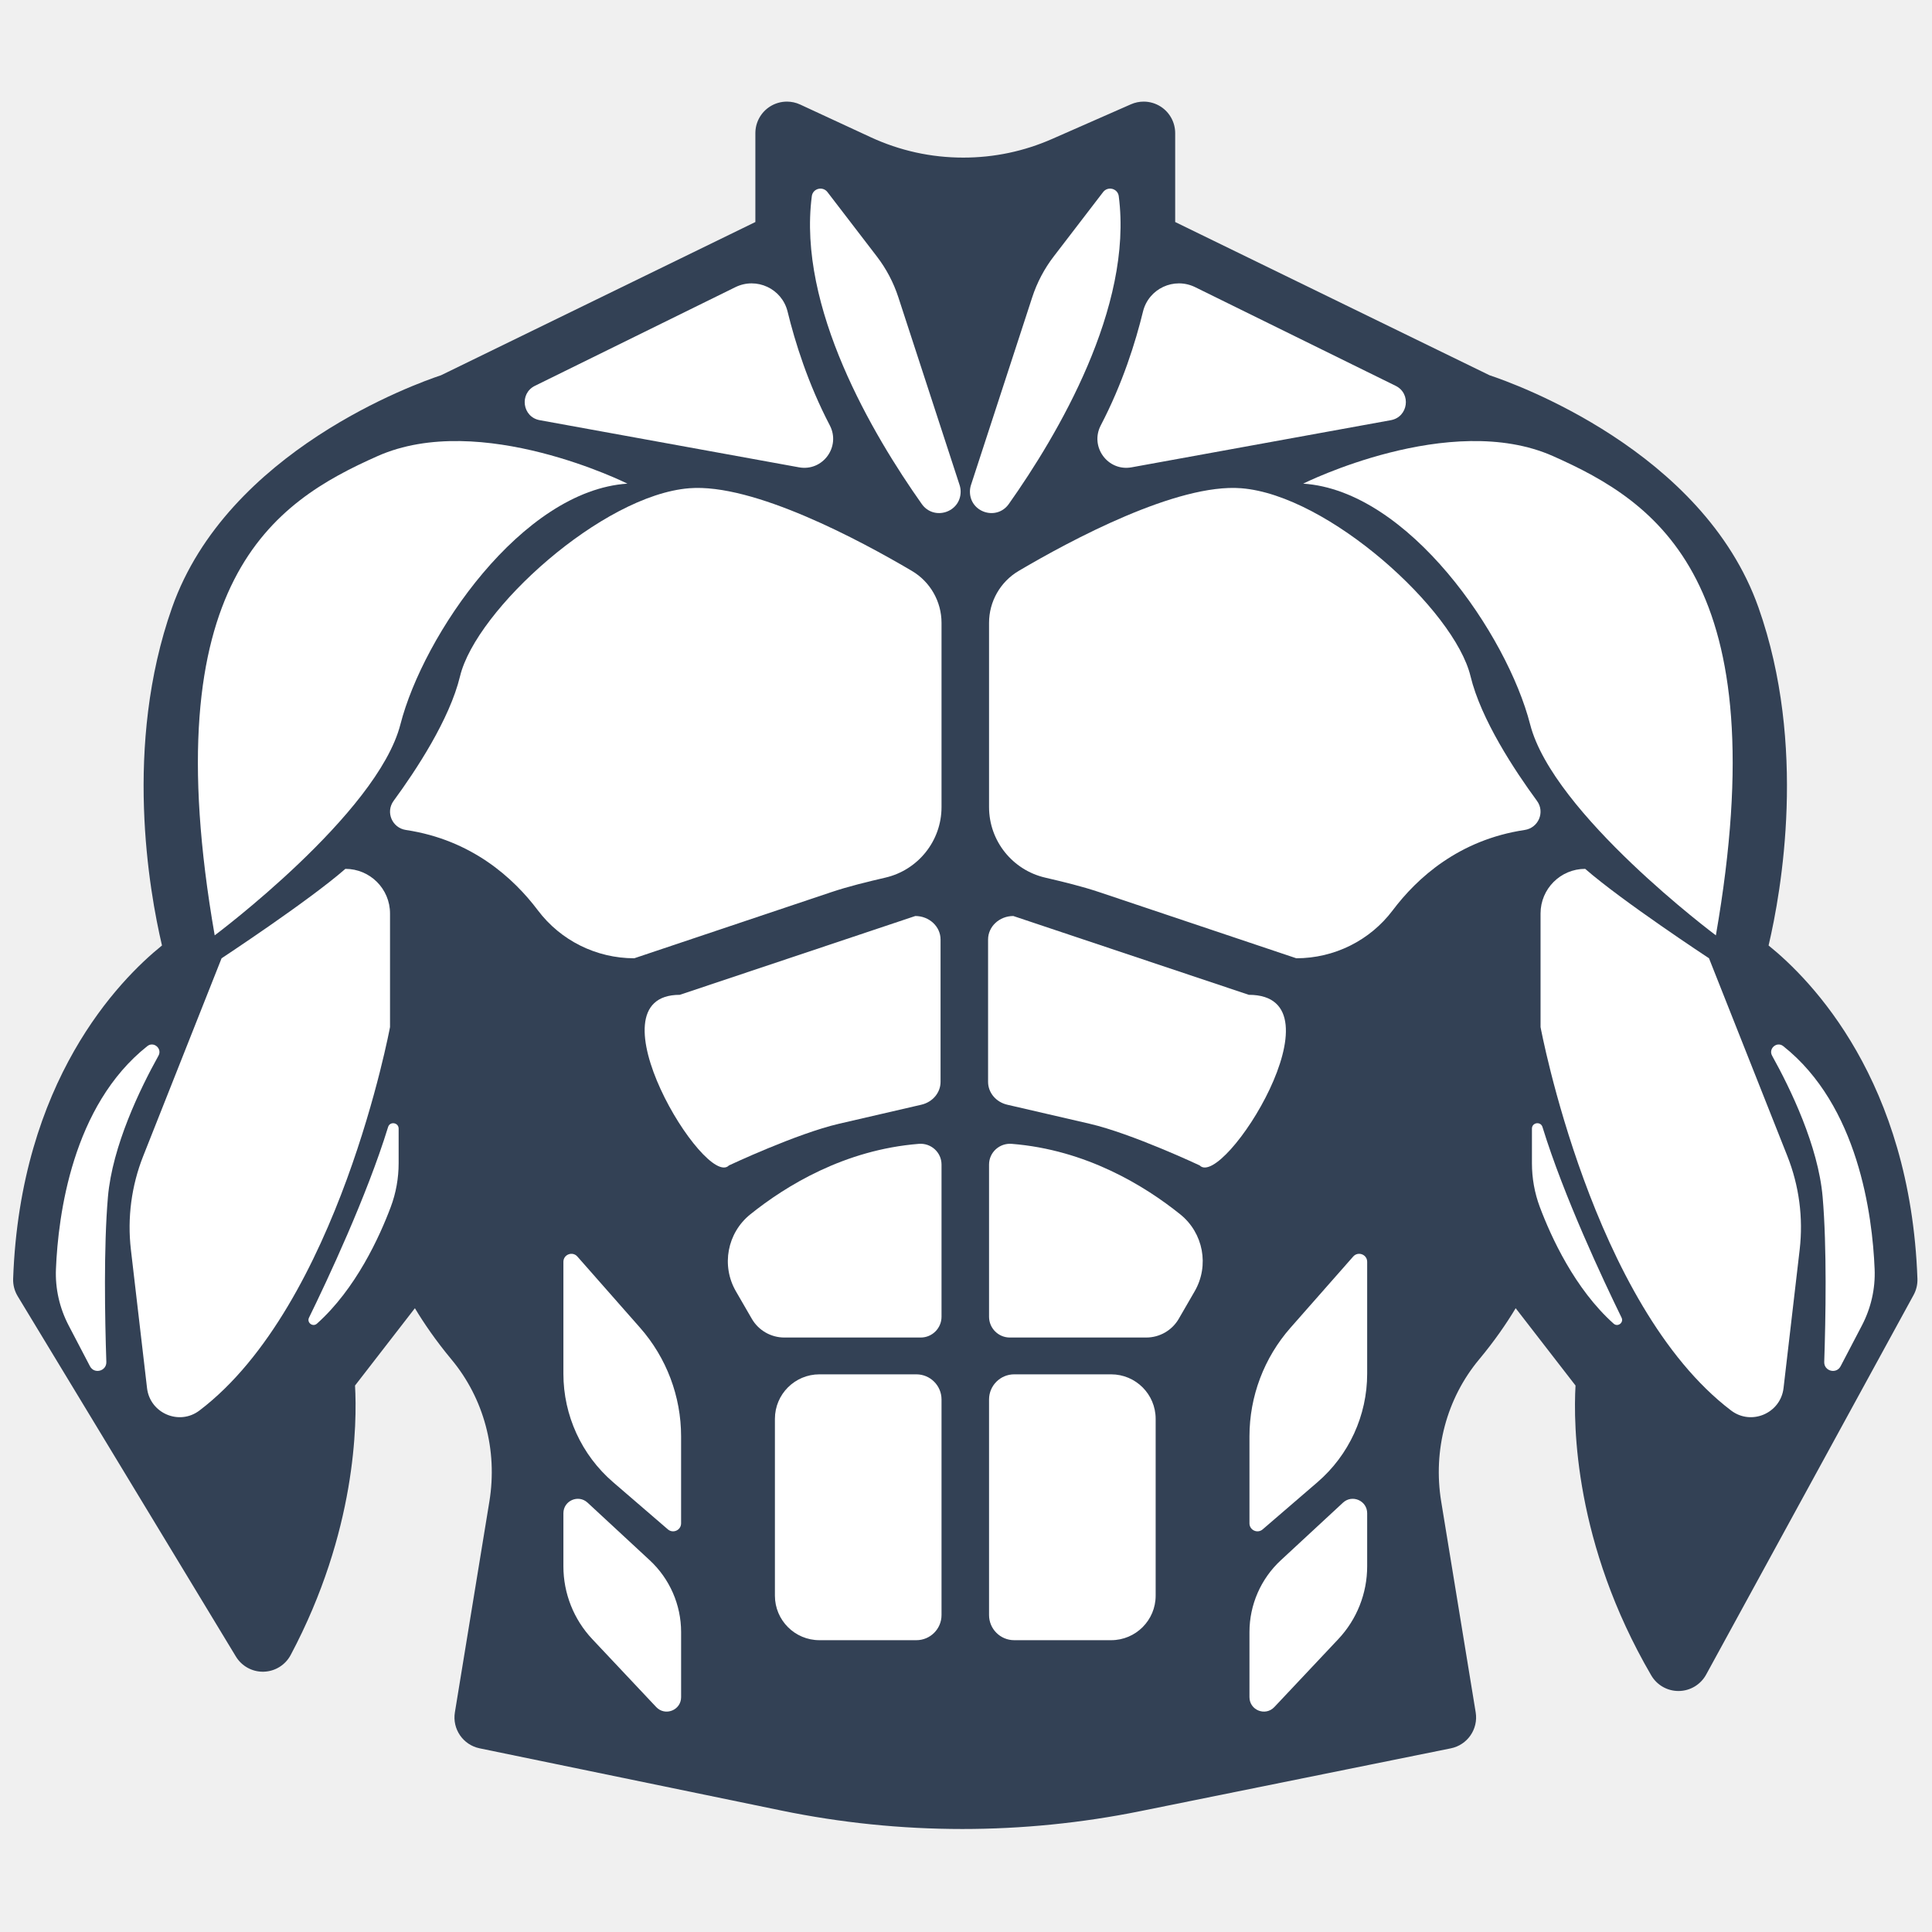
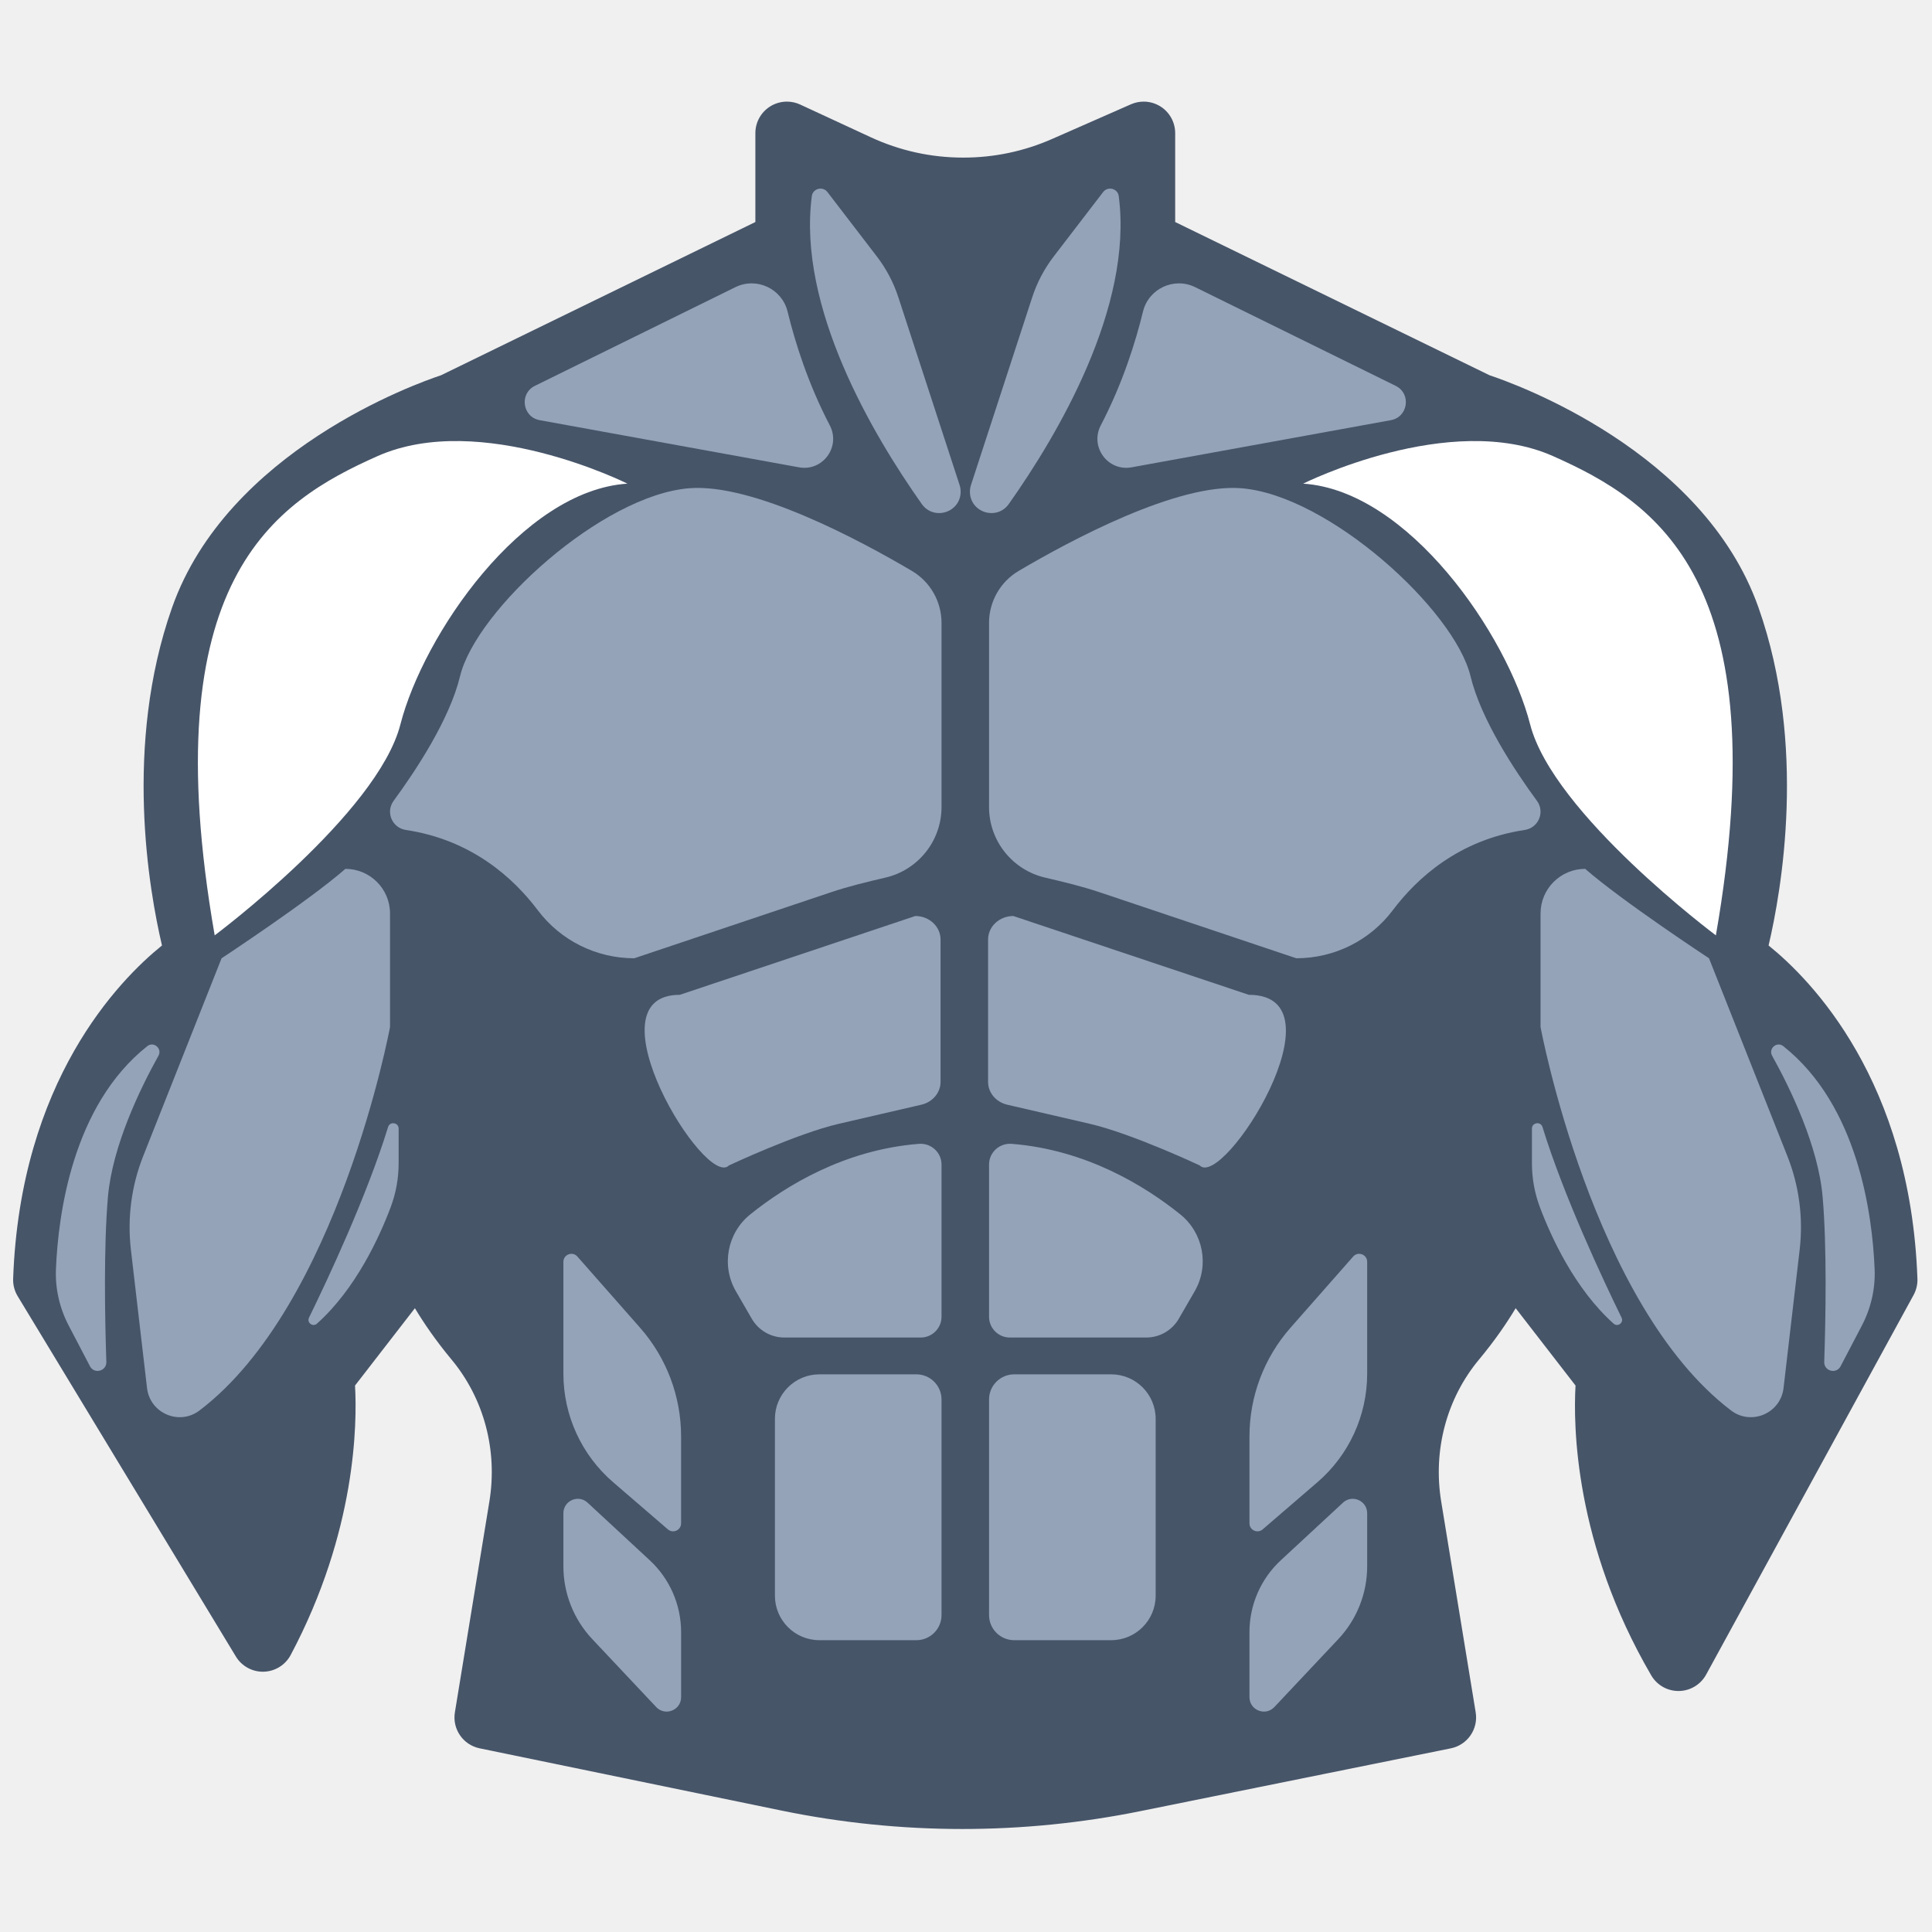
<svg xmlns="http://www.w3.org/2000/svg" width="500" zoomAndPan="magnify" viewBox="0 0 375 375" height="500" preserveAspectRatio="xMidYMid meet" version="1.0">
  <defs>
    <clipPath id="1371708206">
      <path d="M 2.484 19.75 L 372.234 19.75 L 372.234 355 L 2.484 355 Z M 2.484 19.75 " clip-rule="nonzero" />
    </clipPath>
  </defs>
-   <g clip-path="url(#3341558206)">
-     <path fill="#334155" d="M 221.984 19.723 C 221.148 19.723 220.309 19.895 219.52 20.242 L 204.238 26.961 C 198.766 29.371 192.961 30.59 186.984 30.59 C 180.715 30.59 174.652 29.254 168.965 26.617 L 155.312 20.289 C 154.492 19.91 153.613 19.723 152.738 19.723 C 151.59 19.723 150.445 20.047 149.445 20.684 C 147.684 21.809 146.617 23.754 146.617 25.84 L 146.617 43.094 L 85.598 72.84 C 80.801 74.43 44.145 87.48 33.398 117.93 C 23.941 144.719 28.961 172.969 31.441 183.516 C 23.094 190.25 3.922 209.812 2.551 248.207 C 2.508 249.398 2.816 250.574 3.434 251.594 L 45.785 321.531 C 46.895 323.363 48.883 324.48 51.02 324.48 C 51.074 324.48 51.133 324.48 51.191 324.477 C 53.391 324.414 55.391 323.176 56.422 321.23 C 69.164 297.246 69.328 276.203 68.91 268.934 L 80.531 253.922 C 82.281 256.836 84.605 260.238 87.629 263.871 C 93.934 271.441 96.617 281.492 94.988 291.441 L 88.293 332.367 C 87.762 335.605 89.879 338.684 93.094 339.348 L 151.621 351.418 C 163.164 353.801 174.996 355.008 186.785 355.008 C 198.352 355.008 209.965 353.844 221.301 351.551 L 281.605 339.352 C 284.828 338.699 286.961 335.613 286.43 332.367 L 279.734 291.441 C 278.105 281.492 280.785 271.441 287.09 263.871 C 290.117 260.238 292.441 256.836 294.191 253.922 L 305.809 268.934 C 305.367 276.602 305.57 299.59 320.504 325.188 C 321.602 327.07 323.613 328.223 325.789 328.223 C 325.816 328.223 325.844 328.223 325.875 328.223 C 328.082 328.191 330.102 326.973 331.16 325.039 L 371.426 251.359 C 371.953 250.395 372.211 249.305 372.172 248.207 C 370.801 209.812 351.629 190.25 343.281 183.516 C 345.762 172.969 350.781 144.719 341.324 117.93 C 330.578 87.48 293.922 74.43 289.125 72.84 L 228.102 43.094 L 228.102 25.84 C 228.102 23.773 227.059 21.848 225.328 20.715 C 224.316 20.059 223.152 19.723 221.984 19.723 Z M 221.984 19.723 " fill-opacity="1" fill-rule="nonzero" />
+   <g clip-path="url(#4755698206)">
+     <path fill="#475569" d="M 221.984 19.723 C 221.148 19.723 220.309 19.895 219.52 20.242 L 204.238 26.961 C 198.766 29.371 192.961 30.59 186.984 30.59 C 180.715 30.59 174.652 29.254 168.965 26.617 L 155.312 20.289 C 154.492 19.91 153.613 19.723 152.738 19.723 C 151.59 19.723 150.445 20.047 149.445 20.684 C 147.684 21.809 146.617 23.754 146.617 25.84 L 146.617 43.094 L 85.598 72.84 C 80.801 74.43 44.145 87.48 33.398 117.93 C 23.941 144.719 28.961 172.969 31.441 183.516 C 23.094 190.25 3.922 209.812 2.551 248.207 C 2.508 249.398 2.816 250.574 3.434 251.594 L 45.785 321.531 C 46.895 323.363 48.883 324.48 51.02 324.48 C 51.074 324.48 51.133 324.48 51.191 324.477 C 53.391 324.414 55.391 323.176 56.422 321.23 C 69.164 297.246 69.328 276.203 68.91 268.934 L 80.531 253.922 C 82.281 256.836 84.605 260.238 87.629 263.871 C 93.934 271.441 96.617 281.492 94.988 291.441 L 88.293 332.367 C 87.762 335.605 89.879 338.684 93.094 339.348 L 151.621 351.418 C 163.164 353.801 174.996 355.008 186.785 355.008 C 198.352 355.008 209.965 353.844 221.301 351.551 L 281.605 339.352 C 284.828 338.699 286.961 335.613 286.43 332.367 L 279.734 291.441 C 278.105 281.492 280.785 271.441 287.09 263.871 C 290.117 260.238 292.441 256.836 294.191 253.922 L 305.809 268.934 C 305.367 276.602 305.57 299.59 320.504 325.188 C 321.602 327.07 323.613 328.223 325.789 328.223 C 325.816 328.223 325.844 328.223 325.875 328.223 C 328.082 328.191 330.102 326.973 331.16 325.039 L 371.426 251.359 C 371.953 250.395 372.211 249.305 372.172 248.207 C 370.801 209.812 351.629 190.25 343.281 183.516 C 345.762 172.969 350.781 144.719 341.324 117.93 C 330.578 87.48 293.922 74.43 289.125 72.84 L 228.102 43.094 L 228.102 25.84 C 228.102 23.773 227.059 21.848 225.328 20.715 C 224.316 20.059 223.152 19.723 221.984 19.723 Z M 221.984 19.723 " fill-opacity="1" fill-rule="nonzero" />
  </g>
-   <path fill="#ffffff" d="M 182.562 182.363 L 182.562 209.988 C 182.562 212.086 181.027 213.914 178.84 214.422 L 162.863 218.117 C 154.625 220.023 141.492 226.207 141.492 226.207 C 136.922 230.922 113.871 193.094 131.949 193.094 L 177.66 177.797 C 180.367 177.797 182.562 179.84 182.562 182.363 Z M 182.562 182.363 " fill-opacity="1" fill-rule="nonzero" />
-   <path fill="#ffffff" d="M 191.785 182.363 L 191.785 209.988 C 191.785 212.086 193.32 213.914 195.504 214.422 L 211.48 218.117 C 219.723 220.023 232.855 226.207 232.855 226.207 C 237.422 230.922 261.34 193.094 242.395 193.094 L 196.684 177.797 C 193.98 177.797 191.785 179.84 191.785 182.363 Z M 191.785 182.363 " fill-opacity="1" fill-rule="nonzero" />
-   <path fill="#ffffff" d="M 160.605 37.277 L 170.184 49.762 C 172.02 52.152 173.438 54.84 174.371 57.707 L 186.254 94.137 C 186.391 94.555 186.461 94.988 186.461 95.426 C 186.461 99.48 181.25 101.133 178.91 97.82 C 169.438 84.422 154.758 59.645 157.574 38.07 C 157.77 36.578 159.688 36.086 160.605 37.277 Z M 160.605 37.277 " fill-opacity="1" fill-rule="nonzero" />
-   <path fill="#ffffff" d="M 103.824 74.891 L 142.723 55.746 C 146.844 53.715 151.781 56.023 152.871 60.484 C 154.301 66.352 156.816 74.43 161.062 82.559 C 163.23 86.711 159.699 91.547 155.086 90.707 L 104.754 81.555 C 101.395 80.945 100.758 76.398 103.824 74.891 Z M 103.824 74.891 " fill-opacity="1" fill-rule="nonzero" />
+   <path fill="#94a3b8" d="M 182.562 182.363 L 182.562 209.988 C 182.562 212.086 181.027 213.914 178.84 214.422 L 162.863 218.117 C 154.625 220.023 141.492 226.207 141.492 226.207 C 136.922 230.922 113.871 193.094 131.949 193.094 L 177.66 177.797 C 180.367 177.797 182.562 179.84 182.562 182.363 Z M 182.562 182.363 " fill-opacity="1" fill-rule="nonzero" />
+   <path fill="#94a3b8" d="M 191.785 182.363 L 191.785 209.988 C 191.785 212.086 193.32 213.914 195.504 214.422 L 211.48 218.117 C 219.723 220.023 232.855 226.207 232.855 226.207 C 237.422 230.922 261.34 193.094 242.395 193.094 L 196.684 177.797 C 193.98 177.797 191.785 179.84 191.785 182.363 Z M 191.785 182.363 " fill-opacity="1" fill-rule="nonzero" />
+   <path fill="#94a3b8" d="M 160.605 37.277 L 170.184 49.762 C 172.02 52.152 173.438 54.84 174.371 57.707 L 186.254 94.137 C 186.391 94.555 186.461 94.988 186.461 95.426 C 186.461 99.48 181.25 101.133 178.91 97.82 C 169.438 84.422 154.758 59.645 157.574 38.07 C 157.77 36.578 159.688 36.086 160.605 37.277 Z M 160.605 37.277 " fill-opacity="1" fill-rule="nonzero" />
+   <path fill="#94a3b8" d="M 103.824 74.891 L 142.723 55.746 C 146.844 53.715 151.781 56.023 152.871 60.484 C 154.301 66.352 156.816 74.43 161.062 82.559 C 163.23 86.711 159.699 91.547 155.086 90.707 L 104.754 81.555 C 101.395 80.945 100.758 76.398 103.824 74.891 Z M 103.824 74.891 " fill-opacity="1" fill-rule="nonzero" />
  <path fill="#ffffff" d="M 121.781 93.875 C 121.781 93.875 93.297 79.633 73.27 88.535 C 53.242 97.438 29.656 112.566 41.672 181.551 C 41.672 181.551 73.27 157.961 77.719 140.605 C 82.172 123.25 101.309 95.211 121.781 93.875 Z M 121.781 93.875 " fill-opacity="1" fill-rule="nonzero" />
-   <path fill="#ffffff" d="M 177 110.816 C 180.566 112.926 182.75 116.758 182.75 120.902 L 182.75 156.641 C 182.75 163.297 178.125 168.875 171.91 170.332 C 168.32 171.172 164.734 172.027 161.238 173.203 L 123.109 186 C 115.758 186 108.82 182.566 104.398 176.691 C 99.691 170.441 91.566 163.012 78.793 161.098 C 76.109 160.699 74.797 157.629 76.402 155.441 C 80.73 149.543 87.266 139.648 89.293 131.262 C 92.406 118.352 116.887 96.102 133.797 94.766 C 146.273 93.781 166.996 104.914 177 110.816 Z M 177 110.816 " fill-opacity="1" fill-rule="nonzero" />
-   <path fill="#ffffff" d="M 75.703 177.305 L 75.703 199.352 C 75.703 199.352 65.688 253.309 38.711 273.781 C 34.785 276.758 29.109 274.316 28.539 269.426 L 25.406 242.551 C 24.691 236.398 25.512 230.16 27.793 224.402 L 43.008 186 C 43.008 186 59.918 174.875 67.039 168.645 C 71.824 168.645 75.703 172.523 75.703 177.305 Z M 75.703 177.305 " fill-opacity="1" fill-rule="nonzero" />
-   <path fill="#ffffff" d="M 28.594 203.055 C 29.832 202.07 31.527 203.531 30.758 204.914 C 27.199 211.312 21.809 222.422 20.949 232.332 C 20.105 242.098 20.359 255.902 20.641 264.348 C 20.699 266.141 18.289 266.777 17.461 265.184 L 13.324 257.27 C 11.562 253.895 10.699 250.125 10.859 246.32 C 11.289 235.824 14.039 214.582 28.594 203.055 Z M 28.594 203.055 " fill-opacity="1" fill-rule="nonzero" />
-   <path fill="#ffffff" d="M 77.375 219.066 L 77.375 225.785 C 77.375 228.684 76.863 231.555 75.848 234.266 C 73.668 240.074 69.066 250.172 61.516 256.922 C 60.715 257.637 59.504 256.723 59.977 255.758 C 63.535 248.48 71.176 232.242 75.328 218.754 C 75.68 217.605 77.375 217.867 77.375 219.066 Z M 77.375 219.066 " fill-opacity="1" fill-rule="nonzero" />
-   <path fill="#ffffff" d="M 182.75 226.043 L 182.75 255.574 C 182.75 257.805 180.941 259.613 178.711 259.613 L 152.238 259.613 C 149.633 259.613 147.223 258.223 145.922 255.969 L 142.84 250.641 C 139.957 245.656 141.145 239.316 145.633 235.707 C 152.527 230.168 163.91 223.164 178.352 222.02 C 180.715 221.832 182.75 223.672 182.75 226.043 Z M 182.75 226.043 " fill-opacity="1" fill-rule="nonzero" />
-   <path fill="#ffffff" d="M 177.867 318.359 L 159.051 318.359 C 154.277 318.359 150.41 314.492 150.41 309.719 L 150.41 275.398 C 150.41 270.625 154.277 266.758 159.051 266.758 L 177.867 266.758 C 180.562 266.758 182.75 268.945 182.75 271.641 L 182.75 313.477 C 182.75 316.176 180.562 318.359 177.867 318.359 Z M 177.867 318.359 " fill-opacity="1" fill-rule="nonzero" />
-   <path fill="#ffffff" d="M 112.07 243.895 L 124.242 257.719 C 129.371 263.543 132.199 271.039 132.199 278.801 L 132.199 295.676 C 132.199 297.004 130.645 297.719 129.637 296.852 L 119.012 287.699 C 112.879 282.422 109.355 274.73 109.355 266.641 L 109.355 244.918 C 109.355 243.488 111.125 242.82 112.07 243.895 Z M 112.07 243.895 " fill-opacity="1" fill-rule="nonzero" />
-   <path fill="#ffffff" d="M 114.051 291.668 L 126.109 302.84 C 129.992 306.438 132.203 311.492 132.203 316.785 L 132.203 329.418 C 132.203 331.953 129.105 333.18 127.367 331.336 L 114.957 318.148 C 111.359 314.324 109.355 309.273 109.355 304.023 L 109.355 293.719 C 109.355 291.277 112.262 290.008 114.051 291.668 Z M 114.051 291.668 " fill-opacity="1" fill-rule="nonzero" />
-   <path fill="#ffffff" d="M 214.117 37.277 L 204.539 49.762 C 202.703 52.152 201.285 54.84 200.352 57.707 L 188.469 94.137 C 188.332 94.555 188.262 94.988 188.262 95.426 C 188.262 99.48 193.473 101.133 195.812 97.82 C 205.281 84.422 219.965 59.645 217.148 38.07 C 216.953 36.578 215.035 36.086 214.117 37.277 Z M 214.117 37.277 " fill-opacity="1" fill-rule="nonzero" />
-   <path fill="#ffffff" d="M 270.898 74.891 L 232 55.746 C 227.879 53.715 222.941 56.023 221.852 60.484 C 220.422 66.352 217.906 74.43 213.66 82.559 C 211.492 86.711 215.023 91.547 219.637 90.707 L 269.969 81.555 C 273.328 80.945 273.965 76.398 270.898 74.891 Z M 270.898 74.891 " fill-opacity="1" fill-rule="nonzero" />
+   <path fill="#94a3b8" d="M 177 110.816 C 180.566 112.926 182.75 116.758 182.75 120.902 L 182.75 156.641 C 182.75 163.297 178.125 168.875 171.91 170.332 C 168.32 171.172 164.734 172.027 161.238 173.203 L 123.109 186 C 115.758 186 108.82 182.566 104.398 176.691 C 99.691 170.441 91.566 163.012 78.793 161.098 C 76.109 160.699 74.797 157.629 76.402 155.441 C 80.73 149.543 87.266 139.648 89.293 131.262 C 92.406 118.352 116.887 96.102 133.797 94.766 C 146.273 93.781 166.996 104.914 177 110.816 Z M 177 110.816 " fill-opacity="1" fill-rule="nonzero" />
+   <path fill="#94a3b8" d="M 75.703 177.305 L 75.703 199.352 C 75.703 199.352 65.688 253.309 38.711 273.781 C 34.785 276.758 29.109 274.316 28.539 269.426 L 25.406 242.551 C 24.691 236.398 25.512 230.16 27.793 224.402 L 43.008 186 C 43.008 186 59.918 174.875 67.039 168.645 C 71.824 168.645 75.703 172.523 75.703 177.305 Z M 75.703 177.305 " fill-opacity="1" fill-rule="nonzero" />
+   <path fill="#94a3b8" d="M 28.594 203.055 C 29.832 202.07 31.527 203.531 30.758 204.914 C 27.199 211.312 21.809 222.422 20.949 232.332 C 20.105 242.098 20.359 255.902 20.641 264.348 C 20.699 266.141 18.289 266.777 17.461 265.184 L 13.324 257.27 C 11.562 253.895 10.699 250.125 10.859 246.32 C 11.289 235.824 14.039 214.582 28.594 203.055 Z M 28.594 203.055 " fill-opacity="1" fill-rule="nonzero" />
+   <path fill="#94a3b8" d="M 77.375 219.066 L 77.375 225.785 C 77.375 228.684 76.863 231.555 75.848 234.266 C 73.668 240.074 69.066 250.172 61.516 256.922 C 60.715 257.637 59.504 256.723 59.977 255.758 C 63.535 248.48 71.176 232.242 75.328 218.754 C 75.68 217.605 77.375 217.867 77.375 219.066 Z M 77.375 219.066 " fill-opacity="1" fill-rule="nonzero" />
+   <path fill="#94a3b8" d="M 182.75 226.043 L 182.75 255.574 C 182.75 257.805 180.941 259.613 178.711 259.613 L 152.238 259.613 C 149.633 259.613 147.223 258.223 145.922 255.969 L 142.84 250.641 C 139.957 245.656 141.145 239.316 145.633 235.707 C 152.527 230.168 163.91 223.164 178.352 222.02 C 180.715 221.832 182.75 223.672 182.75 226.043 Z M 182.75 226.043 " fill-opacity="1" fill-rule="nonzero" />
+   <path fill="#94a3b8" d="M 177.867 318.359 L 159.051 318.359 C 154.277 318.359 150.41 314.492 150.41 309.719 L 150.41 275.398 C 150.41 270.625 154.277 266.758 159.051 266.758 L 177.867 266.758 C 180.562 266.758 182.75 268.945 182.75 271.641 L 182.75 313.477 C 182.75 316.176 180.562 318.359 177.867 318.359 Z M 177.867 318.359 " fill-opacity="1" fill-rule="nonzero" />
+   <path fill="#94a3b8" d="M 112.07 243.895 L 124.242 257.719 C 129.371 263.543 132.199 271.039 132.199 278.801 L 132.199 295.676 C 132.199 297.004 130.645 297.719 129.637 296.852 L 119.012 287.699 C 112.879 282.422 109.355 274.73 109.355 266.641 L 109.355 244.918 C 109.355 243.488 111.125 242.82 112.07 243.895 Z M 112.07 243.895 " fill-opacity="1" fill-rule="nonzero" />
+   <path fill="#94a3b8" d="M 114.051 291.668 L 126.109 302.84 C 129.992 306.438 132.203 311.492 132.203 316.785 L 132.203 329.418 C 132.203 331.953 129.105 333.18 127.367 331.336 L 114.957 318.148 C 111.359 314.324 109.355 309.273 109.355 304.023 L 109.355 293.719 C 109.355 291.277 112.262 290.008 114.051 291.668 Z M 114.051 291.668 " fill-opacity="1" fill-rule="nonzero" />
+   <path fill="#94a3b8" d="M 214.117 37.277 L 204.539 49.762 C 202.703 52.152 201.285 54.84 200.352 57.707 L 188.469 94.137 C 188.332 94.555 188.262 94.988 188.262 95.426 C 188.262 99.48 193.473 101.133 195.812 97.82 C 205.281 84.422 219.965 59.645 217.148 38.07 C 216.953 36.578 215.035 36.086 214.117 37.277 Z M 214.117 37.277 " fill-opacity="1" fill-rule="nonzero" />
+   <path fill="#94a3b8" d="M 270.898 74.891 L 232 55.746 C 227.879 53.715 222.941 56.023 221.852 60.484 C 220.422 66.352 217.906 74.43 213.66 82.559 C 211.492 86.711 215.023 91.547 219.637 90.707 L 269.969 81.555 C 273.328 80.945 273.965 76.398 270.898 74.891 Z M 270.898 74.891 " fill-opacity="1" fill-rule="nonzero" />
  <path fill="#ffffff" d="M 252.941 93.875 C 252.941 93.875 281.426 79.633 301.453 88.535 C 321.48 97.438 345.066 112.566 333.051 181.551 C 333.051 181.551 301.453 157.961 297 140.605 C 292.551 123.25 273.414 95.211 252.941 93.875 Z M 252.941 93.875 " fill-opacity="1" fill-rule="nonzero" />
-   <path fill="#ffffff" d="M 197.723 110.816 C 194.156 112.926 191.973 116.758 191.973 120.902 L 191.973 156.641 C 191.973 163.297 196.598 168.875 202.812 170.332 C 206.402 171.172 209.988 172.027 213.484 173.203 L 251.613 186 C 258.965 186 265.902 182.566 270.324 176.691 C 275.031 170.441 283.156 163.012 295.93 161.098 C 298.613 160.699 299.926 157.629 298.32 155.441 C 293.992 149.543 287.457 139.648 285.43 131.262 C 282.316 118.352 257.836 96.102 240.926 94.766 C 228.445 93.781 207.727 104.914 197.723 110.816 Z M 197.723 110.816 " fill-opacity="1" fill-rule="nonzero" />
-   <path fill="#ffffff" d="M 299.02 177.305 L 299.02 199.352 C 299.02 199.352 309.035 253.309 336.012 273.781 C 339.938 276.758 345.613 274.316 346.184 269.426 L 349.316 242.551 C 350.031 236.398 349.211 230.16 346.93 224.402 L 331.715 186 C 331.715 186 314.805 174.875 307.684 168.645 C 302.898 168.645 299.02 172.523 299.02 177.305 Z M 299.02 177.305 " fill-opacity="1" fill-rule="nonzero" />
-   <path fill="#ffffff" d="M 346.129 203.055 C 344.887 202.07 343.195 203.531 343.965 204.914 C 347.523 211.312 352.914 222.422 353.773 232.332 C 354.617 242.098 354.363 255.902 354.082 264.348 C 354.023 266.141 356.434 266.777 357.262 265.184 L 361.398 257.27 C 363.16 253.895 364.023 250.125 363.863 246.32 C 363.434 235.824 360.684 214.582 346.129 203.055 Z M 346.129 203.055 " fill-opacity="1" fill-rule="nonzero" />
-   <path fill="#ffffff" d="M 297.348 219.066 L 297.348 225.785 C 297.348 228.684 297.859 231.555 298.875 234.266 C 301.055 240.074 305.656 250.172 313.207 256.922 C 314.008 257.637 315.219 256.723 314.746 255.758 C 311.188 248.48 303.547 232.242 299.395 218.754 C 299.039 217.605 297.348 217.867 297.348 219.066 Z M 297.348 219.066 " fill-opacity="1" fill-rule="nonzero" />
-   <path fill="#ffffff" d="M 191.973 226.043 L 191.973 255.574 C 191.973 257.805 193.781 259.613 196.012 259.613 L 222.484 259.613 C 225.09 259.613 227.5 258.223 228.801 255.969 L 231.883 250.641 C 234.766 245.656 233.578 239.316 229.09 235.707 C 222.191 230.168 210.812 223.164 196.371 222.02 C 194.008 221.832 191.973 223.672 191.973 226.043 Z M 191.973 226.043 " fill-opacity="1" fill-rule="nonzero" />
-   <path fill="#ffffff" d="M 196.855 318.359 L 215.672 318.359 C 220.445 318.359 224.312 314.492 224.312 309.719 L 224.312 275.398 C 224.312 270.625 220.445 266.758 215.672 266.758 L 196.855 266.758 C 194.16 266.758 191.973 268.945 191.973 271.641 L 191.973 313.477 C 191.973 316.176 194.16 318.359 196.855 318.359 Z M 196.855 318.359 " fill-opacity="1" fill-rule="nonzero" />
-   <path fill="#ffffff" d="M 262.652 243.895 L 250.48 257.719 C 245.352 263.543 242.52 271.039 242.52 278.801 L 242.52 295.676 C 242.52 297.004 244.078 297.719 245.082 296.852 L 255.711 287.699 C 261.844 282.422 265.367 274.73 265.367 266.641 L 265.367 244.918 C 265.367 243.488 263.598 242.82 262.652 243.895 Z M 262.652 243.895 " fill-opacity="1" fill-rule="nonzero" />
-   <path fill="#ffffff" d="M 260.672 291.668 L 248.613 302.84 C 244.727 306.438 242.52 311.492 242.52 316.785 L 242.52 329.418 C 242.52 331.953 245.617 333.18 247.352 331.336 L 259.766 318.148 C 263.363 314.324 265.367 309.273 265.367 304.023 L 265.367 293.719 C 265.367 291.277 262.461 290.008 260.672 291.668 Z M 260.672 291.668 " fill-opacity="1" fill-rule="nonzero" />
+   <path fill="#94a3b8" d="M 197.723 110.816 C 194.156 112.926 191.973 116.758 191.973 120.902 L 191.973 156.641 C 191.973 163.297 196.598 168.875 202.812 170.332 C 206.402 171.172 209.988 172.027 213.484 173.203 L 251.613 186 C 258.965 186 265.902 182.566 270.324 176.691 C 275.031 170.441 283.156 163.012 295.93 161.098 C 298.613 160.699 299.926 157.629 298.32 155.441 C 293.992 149.543 287.457 139.648 285.43 131.262 C 282.316 118.352 257.836 96.102 240.926 94.766 C 228.445 93.781 207.727 104.914 197.723 110.816 Z M 197.723 110.816 " fill-opacity="1" fill-rule="nonzero" />
+   <path fill="#94a3b8" d="M 299.02 177.305 L 299.02 199.352 C 299.02 199.352 309.035 253.309 336.012 273.781 C 339.938 276.758 345.613 274.316 346.184 269.426 L 349.316 242.551 C 350.031 236.398 349.211 230.16 346.93 224.402 L 331.715 186 C 331.715 186 314.805 174.875 307.684 168.645 C 302.898 168.645 299.02 172.523 299.02 177.305 Z M 299.02 177.305 " fill-opacity="1" fill-rule="nonzero" />
+   <path fill="#94a3b8" d="M 346.129 203.055 C 344.887 202.07 343.195 203.531 343.965 204.914 C 347.523 211.312 352.914 222.422 353.773 232.332 C 354.617 242.098 354.363 255.902 354.082 264.348 C 354.023 266.141 356.434 266.777 357.262 265.184 L 361.398 257.27 C 363.16 253.895 364.023 250.125 363.863 246.32 C 363.434 235.824 360.684 214.582 346.129 203.055 Z M 346.129 203.055 " fill-opacity="1" fill-rule="nonzero" />
+   <path fill="#94a3b8" d="M 297.348 219.066 L 297.348 225.785 C 297.348 228.684 297.859 231.555 298.875 234.266 C 301.055 240.074 305.656 250.172 313.207 256.922 C 314.008 257.637 315.219 256.723 314.746 255.758 C 311.188 248.48 303.547 232.242 299.395 218.754 C 299.039 217.605 297.348 217.867 297.348 219.066 Z M 297.348 219.066 " fill-opacity="1" fill-rule="nonzero" />
+   <path fill="#94a3b8" d="M 191.973 226.043 L 191.973 255.574 C 191.973 257.805 193.781 259.613 196.012 259.613 L 222.484 259.613 C 225.09 259.613 227.5 258.223 228.801 255.969 L 231.883 250.641 C 234.766 245.656 233.578 239.316 229.09 235.707 C 222.191 230.168 210.812 223.164 196.371 222.02 C 194.008 221.832 191.973 223.672 191.973 226.043 Z M 191.973 226.043 " fill-opacity="1" fill-rule="nonzero" />
+   <path fill="#94a3b8" d="M 196.855 318.359 L 215.672 318.359 C 220.445 318.359 224.312 314.492 224.312 309.719 L 224.312 275.398 C 224.312 270.625 220.445 266.758 215.672 266.758 L 196.855 266.758 C 194.16 266.758 191.973 268.945 191.973 271.641 L 191.973 313.477 C 191.973 316.176 194.16 318.359 196.855 318.359 Z M 196.855 318.359 " fill-opacity="1" fill-rule="nonzero" />
+   <path fill="#94a3b8" d="M 262.652 243.895 L 250.48 257.719 C 245.352 263.543 242.52 271.039 242.52 278.801 L 242.52 295.676 C 242.52 297.004 244.078 297.719 245.082 296.852 L 255.711 287.699 C 261.844 282.422 265.367 274.73 265.367 266.641 L 265.367 244.918 C 265.367 243.488 263.598 242.82 262.652 243.895 Z M 262.652 243.895 " fill-opacity="1" fill-rule="nonzero" />
+   <path fill="#94a3b8" d="M 260.672 291.668 L 248.613 302.84 C 244.727 306.438 242.52 311.492 242.52 316.785 L 242.52 329.418 C 242.52 331.953 245.617 333.18 247.352 331.336 L 259.766 318.148 C 263.363 314.324 265.367 309.273 265.367 304.023 L 265.367 293.719 C 265.367 291.277 262.461 290.008 260.672 291.668 Z M 260.672 291.668 " fill-opacity="1" fill-rule="nonzero" />
</svg>
